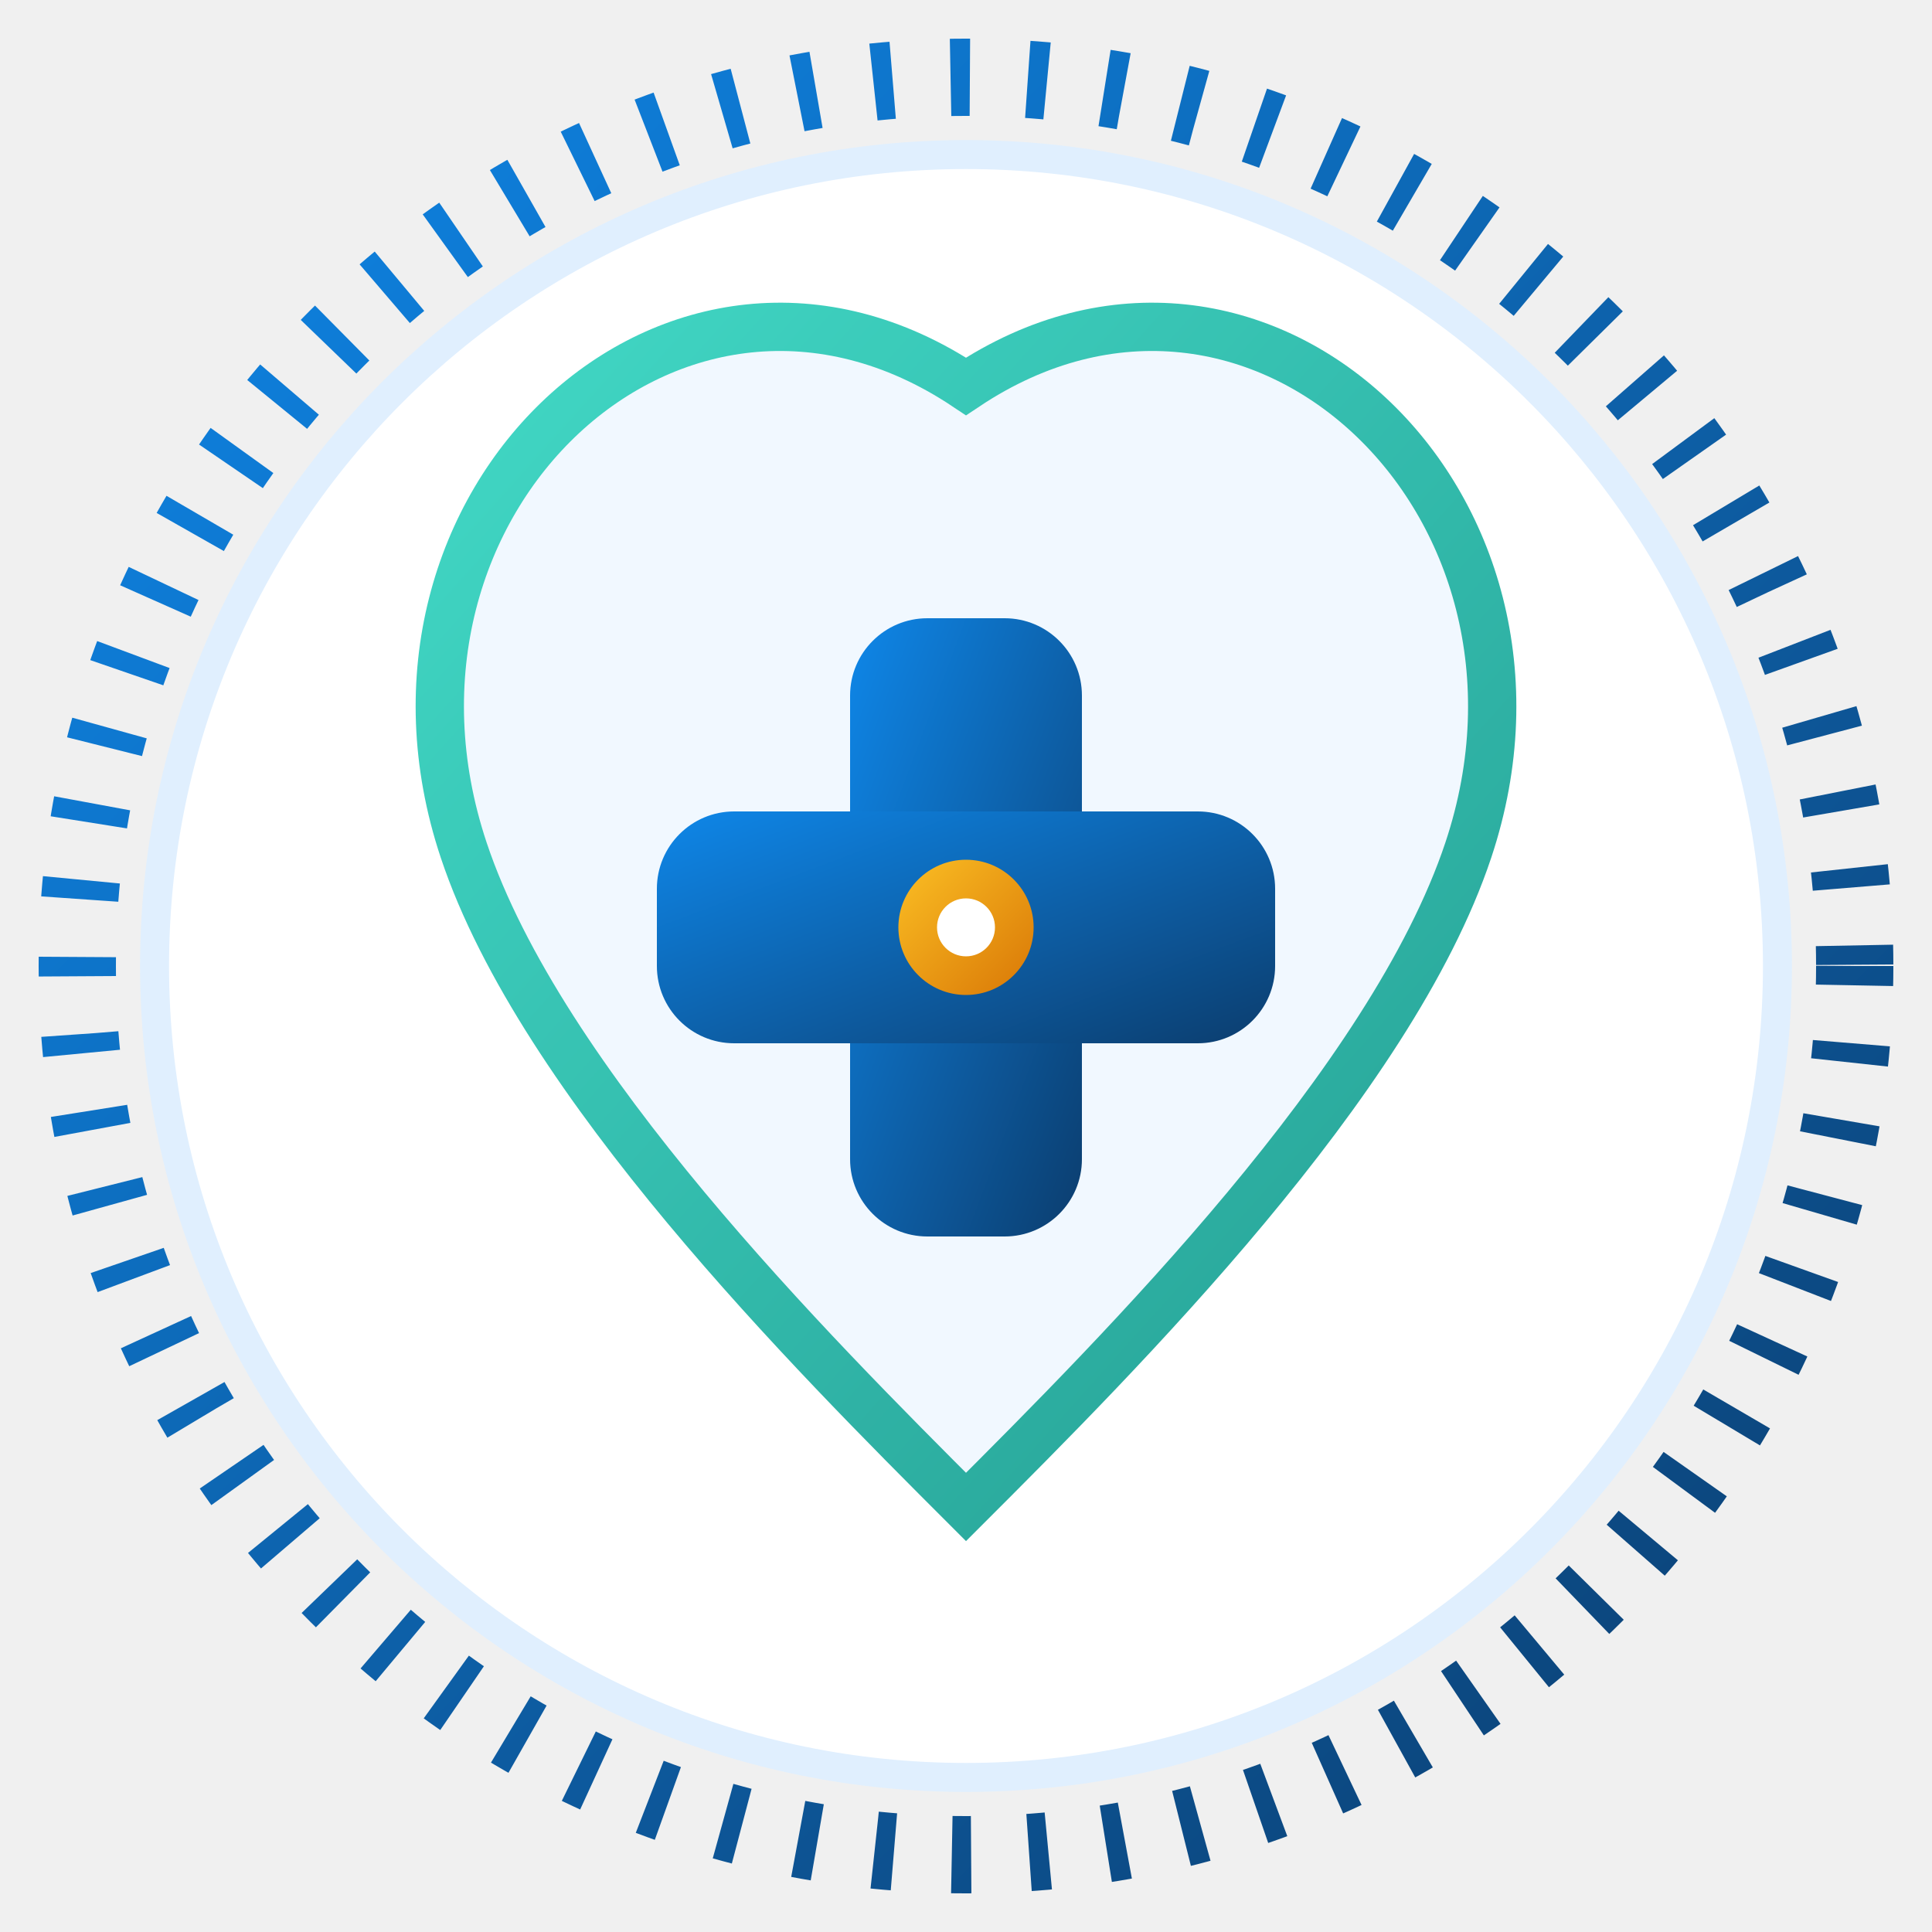
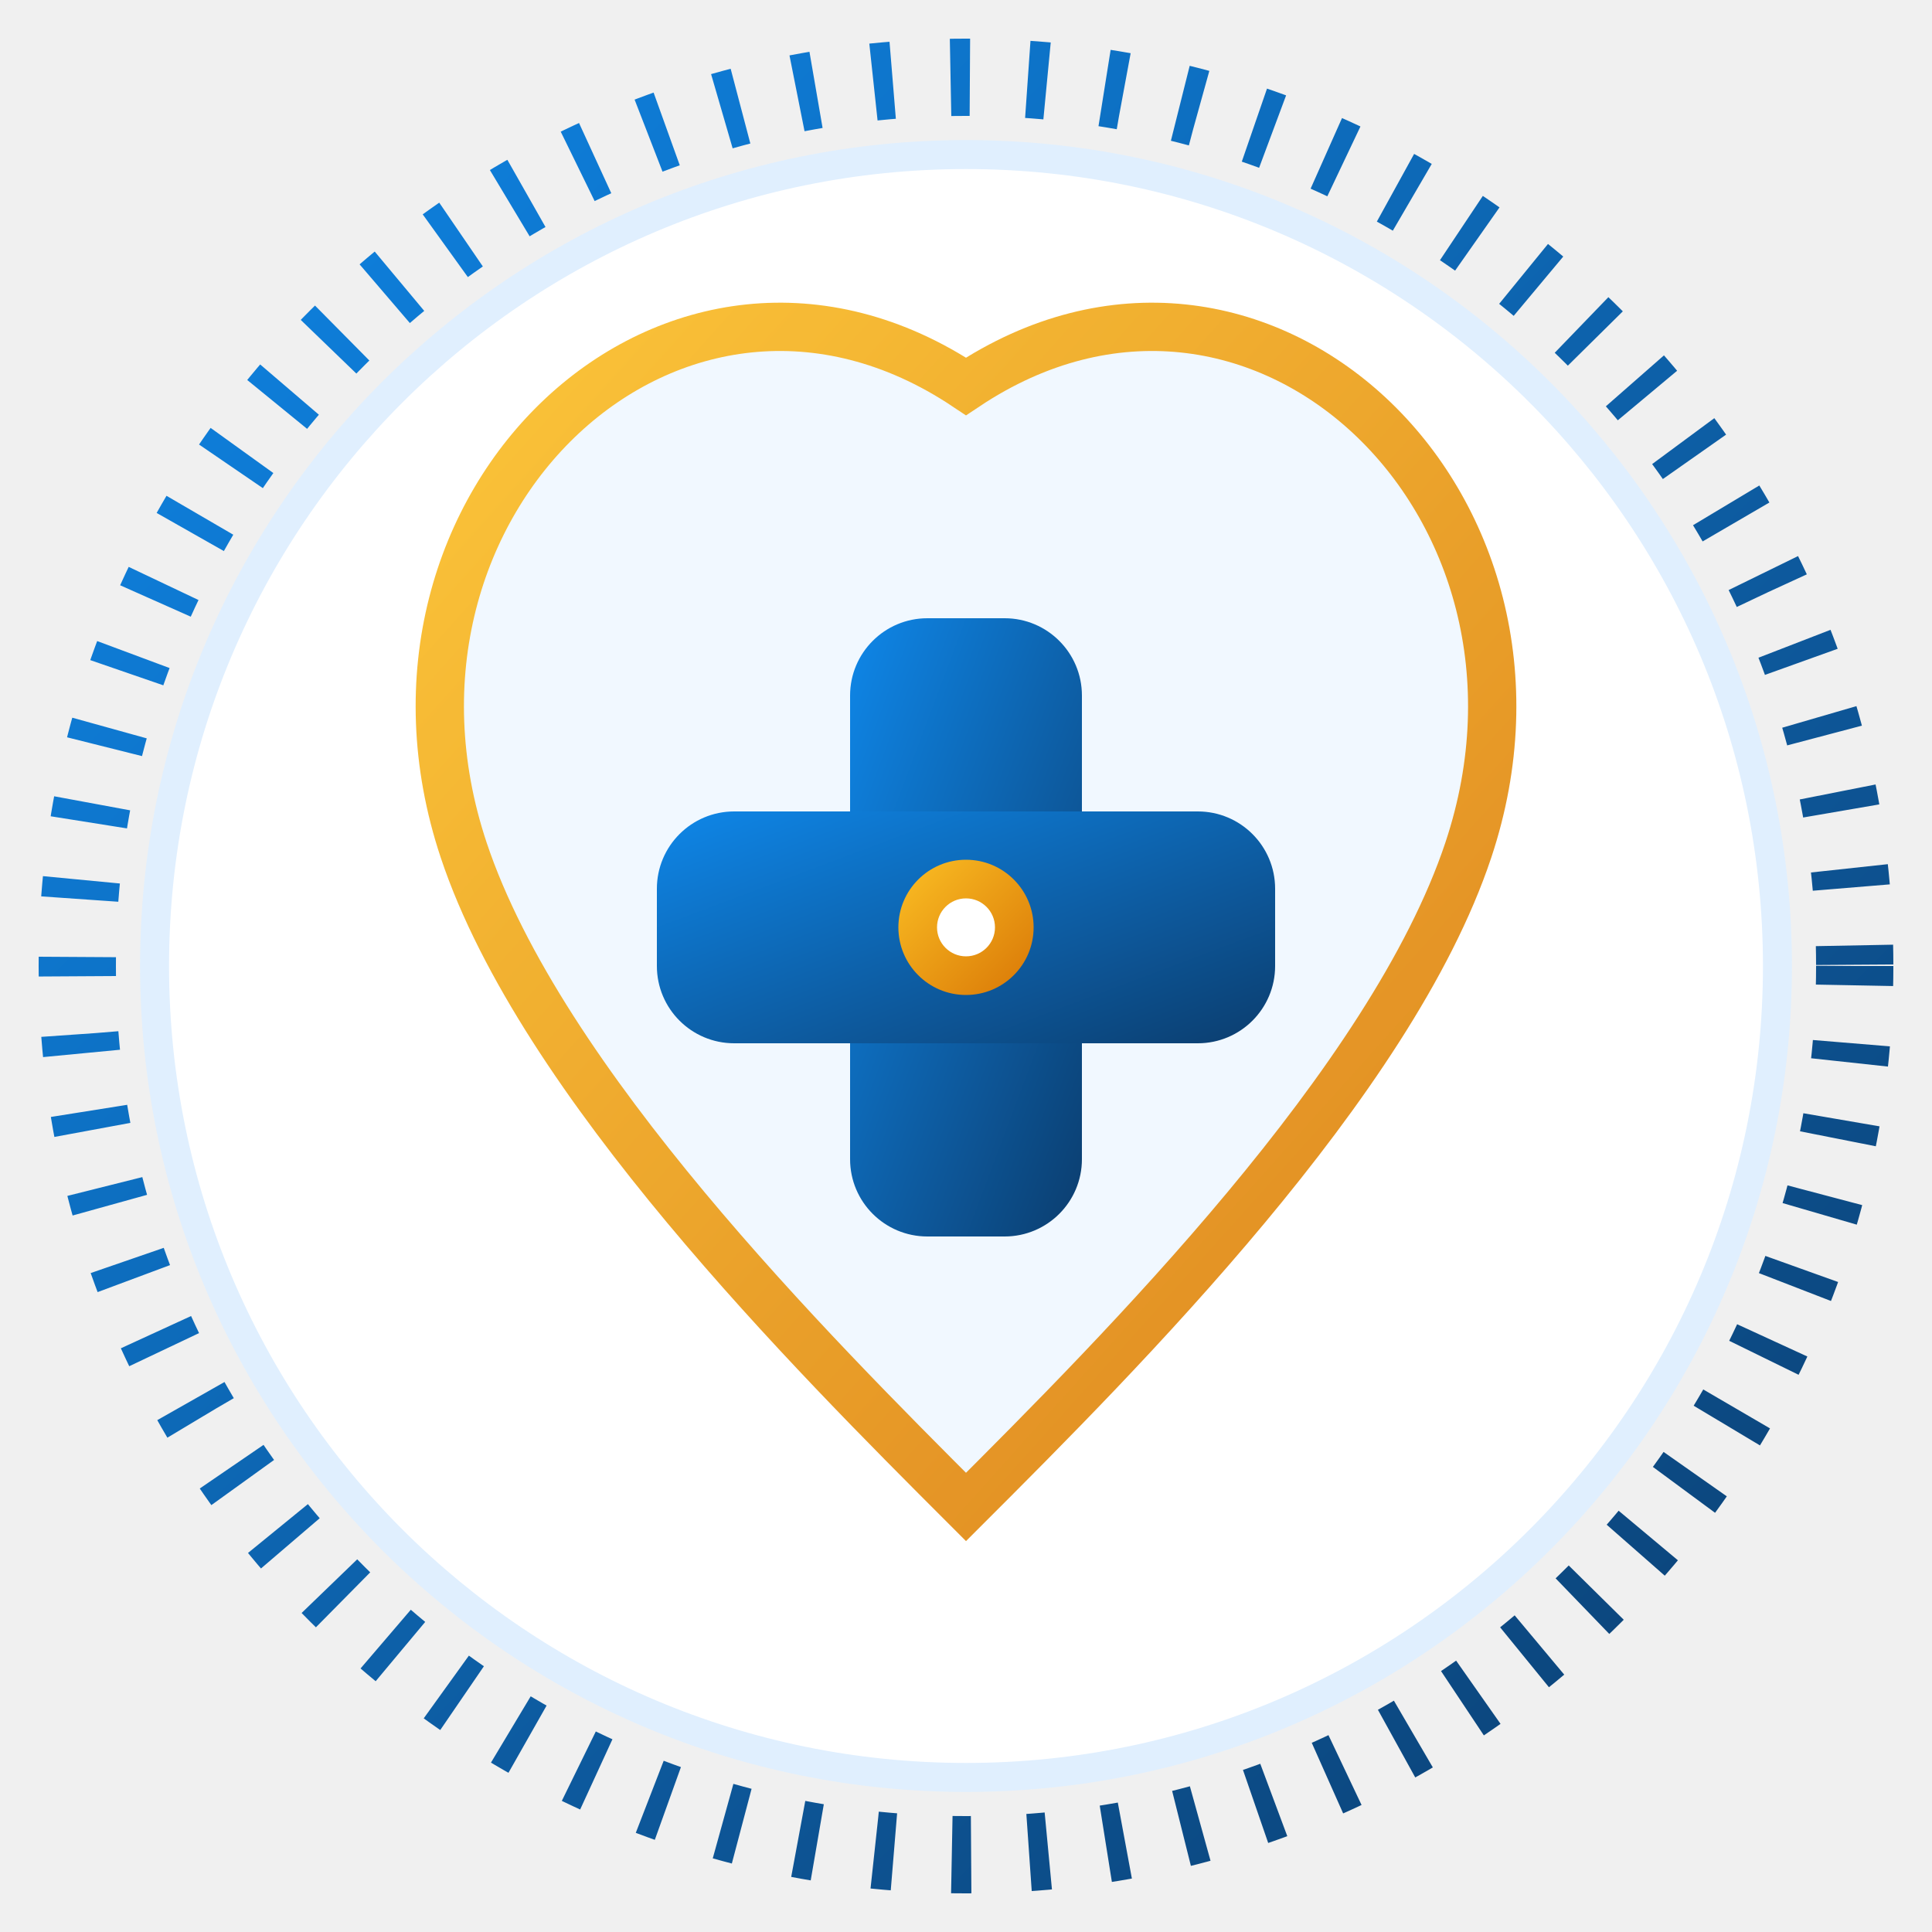
<svg xmlns="http://www.w3.org/2000/svg" viewBox="0 0 100 100" fill="none">
  <defs>
    <linearGradient id="primaryGrad" x1="0%" y1="0%" x2="100%" y2="100%">
      <stop offset="0%" stop-color="#0e87e9" />
      <stop offset="100%" stop-color="#0c3d6e" />
    </linearGradient>
    <linearGradient id="tealGrad" x1="0%" y1="0%" x2="100%" y2="100%">
      <stop offset="0%" stop-color="#2dd4bf" />
      <stop offset="100%" stop-color="#0d9488" />
    </linearGradient>
    <linearGradient id="goldGrad" x1="0%" y1="0%" x2="100%" y2="100%">
      <stop offset="0%" stop-color="#fbbf24" />
      <stop offset="100%" stop-color="#d97706" />
    </linearGradient>
  </defs>
  <circle cx="50" cy="50" r="46" stroke="url(#primaryGrad)" stroke-width="4" stroke-dasharray="1 3" />
  <circle cx="50" cy="50" r="42" fill="white" stroke="#e0effe" stroke-width="1.5" />
-   <path d="M50 20 C35 10 18 26 24 44 C28 56 42 70 50 78 C58 70 72 56 76 44 C82 26 65 10 50 20 Z" fill="#f0f7ff" stroke="url(#tealGrad)" stroke-width="2.5" opacity="0.9" />
+   <path d="M50 20 C35 10 18 26 24 44 C28 56 42 70 50 78 C58 70 72 56 76 44 C82 26 65 10 50 20 Z" fill="#f0f7ff" stroke="url(#goldGrad)" stroke-width="2.5" opacity="0.9" />
  <rect x="44" y="32" width="12" height="32" rx="4" fill="url(#primaryGrad)" />
  <rect x="34" y="42" width="32" height="12" rx="4" fill="url(#primaryGrad)" />
  <circle cx="50" cy="48" r="3.5" fill="url(#goldGrad)" />
  <circle cx="50" cy="48" r="1.5" fill="#ffffff" />
</svg>
